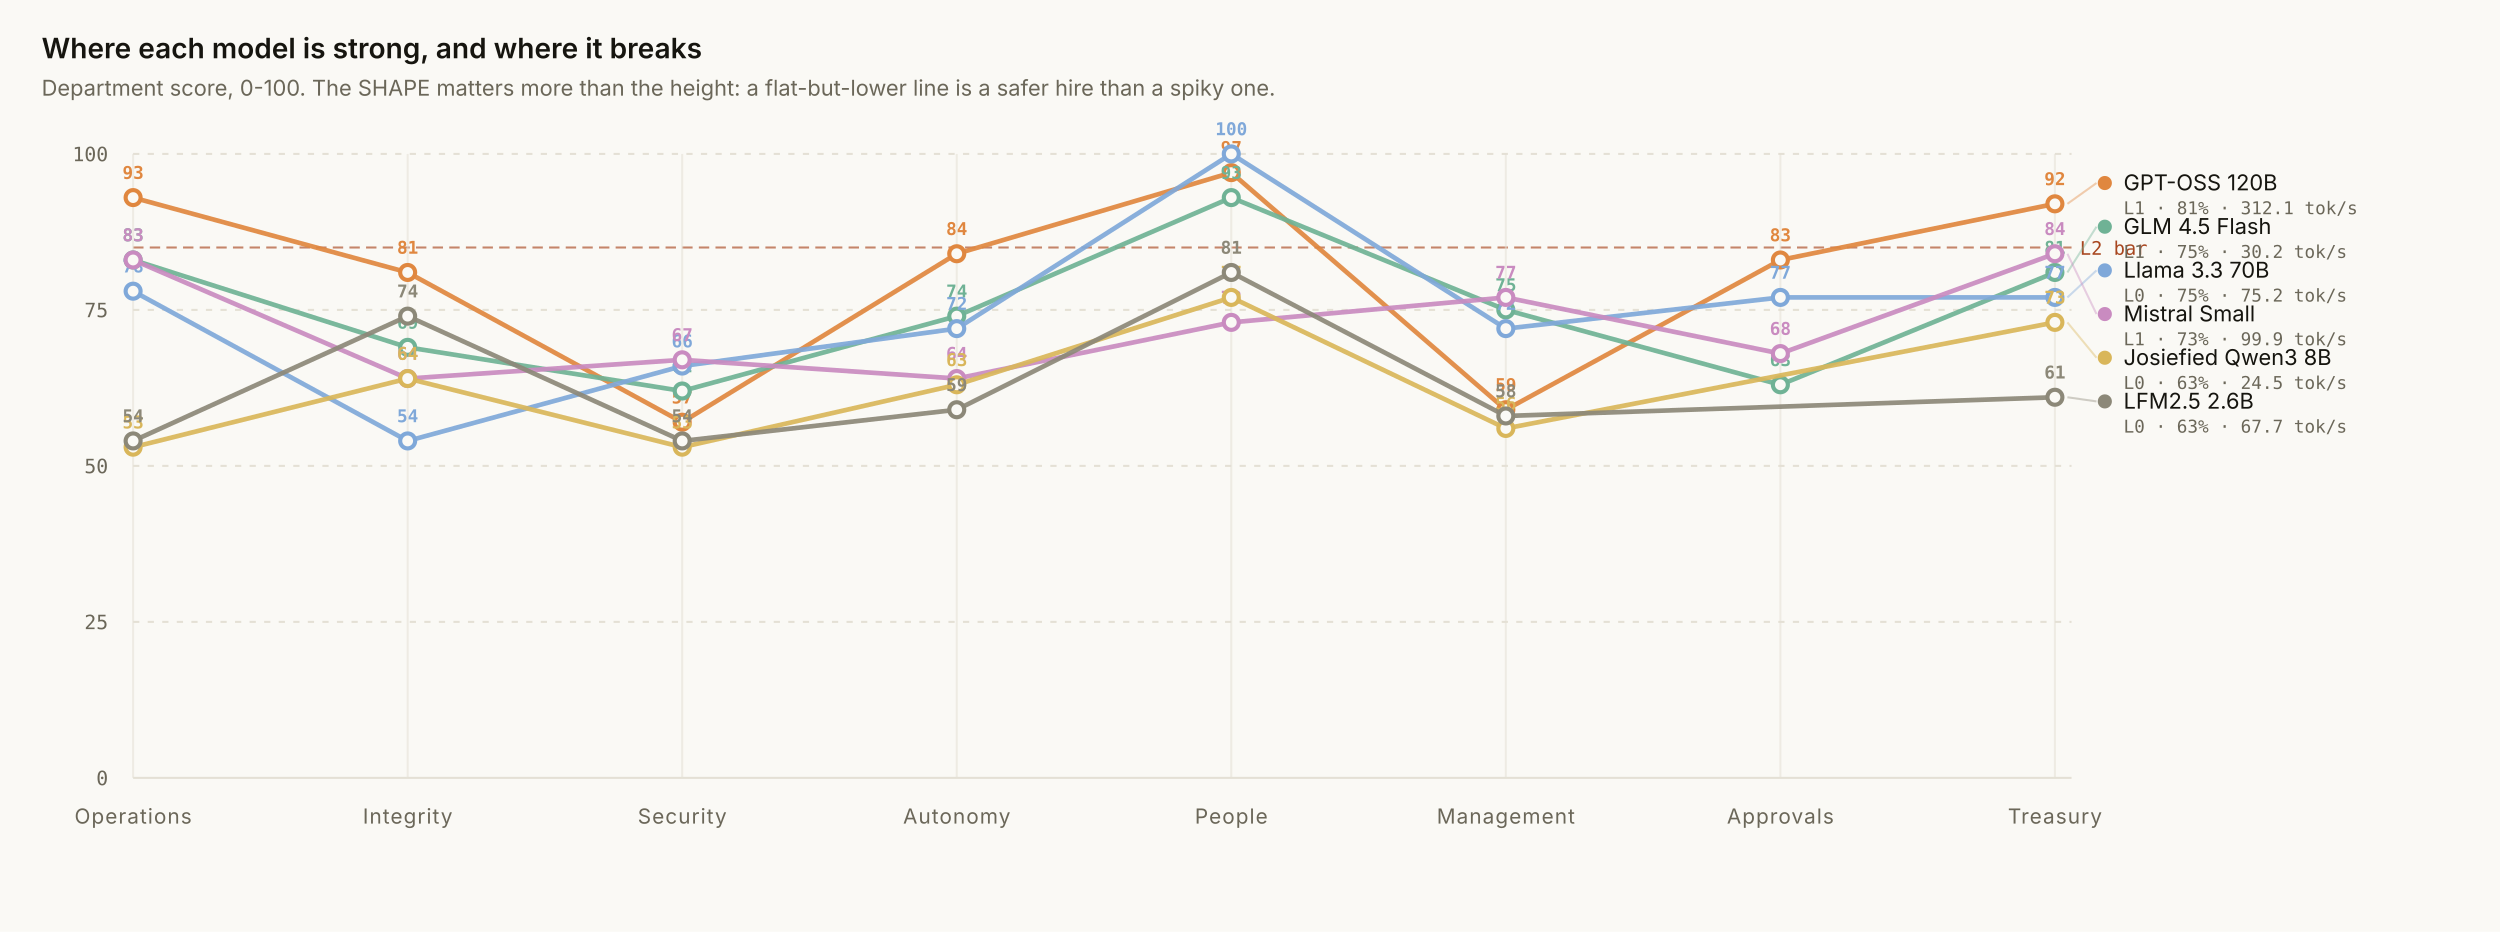
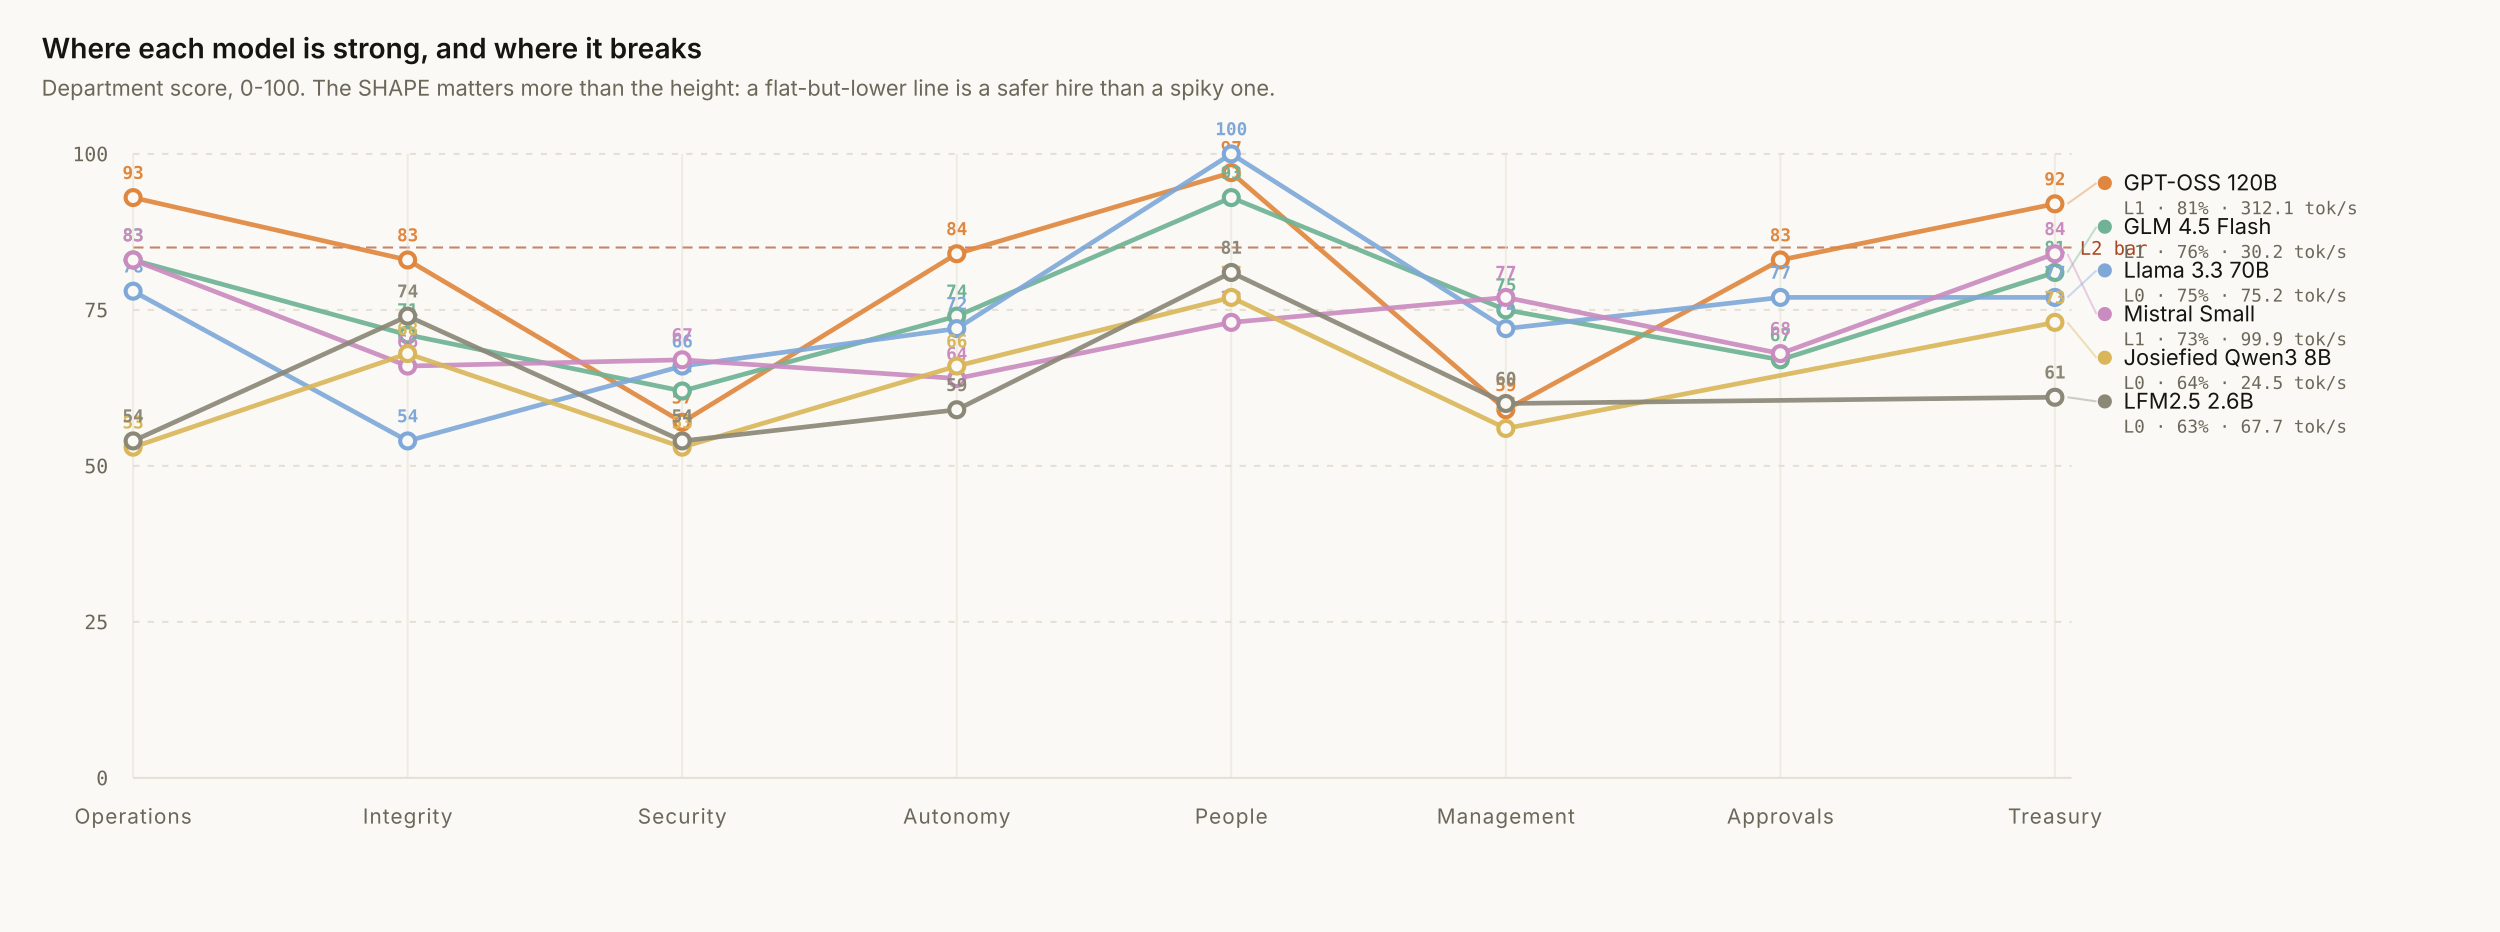
<svg xmlns="http://www.w3.org/2000/svg" width="1202" height="448" viewBox="0 0 1202 448" font-family="ui-sans-serif, -apple-system, 'Segoe UI', Inter, Helvetica, Arial, sans-serif">
  <rect width="1202" height="448" fill="#FAF9F5" />
  <text x="20" y="28" font-size="13.5" font-weight="600" fill="#16150F">Where each model is strong, and where it breaks</text>
  <text x="20" y="46" font-size="10.5" fill="#6B6759">Department score, 0-100. The SHAPE matters more than the height: a flat-but-lower line is a safer hire than a spiky one.</text>
  <line x1="64" y1="374" x2="996" y2="374" stroke="#E4E0D5" stroke-width="1" />
  <text x="52" y="377.5" font-size="9.5" text-anchor="end" fill="#6B6759" font-family="ui-monospace, 'SF Mono', 'Cascadia Mono', Menlo, Consolas, monospace">0</text>
  <line x1="64" y1="299" x2="996" y2="299" stroke="#E4E0D5" stroke-width="1" stroke-dasharray="3 4" />
  <text x="52" y="302.5" font-size="9.5" text-anchor="end" fill="#6B6759" font-family="ui-monospace, 'SF Mono', 'Cascadia Mono', Menlo, Consolas, monospace">25</text>
  <line x1="64" y1="224" x2="996" y2="224" stroke="#E4E0D5" stroke-width="1" stroke-dasharray="3 4" />
  <text x="52" y="227.5" font-size="9.5" text-anchor="end" fill="#6B6759" font-family="ui-monospace, 'SF Mono', 'Cascadia Mono', Menlo, Consolas, monospace">50</text>
  <line x1="64" y1="149" x2="996" y2="149" stroke="#E4E0D5" stroke-width="1" stroke-dasharray="3 4" />
  <text x="52" y="152.5" font-size="9.5" text-anchor="end" fill="#6B6759" font-family="ui-monospace, 'SF Mono', 'Cascadia Mono', Menlo, Consolas, monospace">75</text>
  <line x1="64" y1="74" x2="996" y2="74" stroke="#E4E0D5" stroke-width="1" stroke-dasharray="3 4" />
  <text x="52" y="77.5" font-size="9.5" text-anchor="end" fill="#6B6759" font-family="ui-monospace, 'SF Mono', 'Cascadia Mono', Menlo, Consolas, monospace">100</text>
  <line x1="64" y1="119" x2="996" y2="119" stroke="#A8461F" stroke-width="1" stroke-dasharray="5 3" opacity=".65" />
  <text x="1000" y="122.5" font-size="9" fill="#A8461F" font-family="ui-monospace, 'SF Mono', 'Cascadia Mono', Menlo, Consolas, monospace">L2 bar</text>
  <text x="64" y="396" font-size="10" text-anchor="middle" fill="#6B6759" letter-spacing=".05em">Operations</text>
  <line x1="64" y1="74" x2="64" y2="374" stroke="#E4E0D5" stroke-width="1" opacity=".55" />
  <text x="196" y="396" font-size="10" text-anchor="middle" fill="#6B6759" letter-spacing=".05em">Integrity</text>
  <line x1="196" y1="74" x2="196" y2="374" stroke="#E4E0D5" stroke-width="1" opacity=".55" />
  <text x="328" y="396" font-size="10" text-anchor="middle" fill="#6B6759" letter-spacing=".05em">Security</text>
  <line x1="328" y1="74" x2="328" y2="374" stroke="#E4E0D5" stroke-width="1" opacity=".55" />
  <text x="460" y="396" font-size="10" text-anchor="middle" fill="#6B6759" letter-spacing=".05em">Autonomy</text>
  <line x1="460" y1="74" x2="460" y2="374" stroke="#E4E0D5" stroke-width="1" opacity=".55" />
  <text x="592" y="396" font-size="10" text-anchor="middle" fill="#6B6759" letter-spacing=".05em">People</text>
  <line x1="592" y1="74" x2="592" y2="374" stroke="#E4E0D5" stroke-width="1" opacity=".55" />
  <text x="724" y="396" font-size="10" text-anchor="middle" fill="#6B6759" letter-spacing=".05em">Management</text>
  <line x1="724" y1="74" x2="724" y2="374" stroke="#E4E0D5" stroke-width="1" opacity=".55" />
  <text x="856" y="396" font-size="10" text-anchor="middle" fill="#6B6759" letter-spacing=".05em">Approvals</text>
  <line x1="856" y1="74" x2="856" y2="374" stroke="#E4E0D5" stroke-width="1" opacity=".55" />
  <text x="988" y="396" font-size="10" text-anchor="middle" fill="#6B6759" letter-spacing=".05em">Treasury</text>
  <line x1="988" y1="74" x2="988" y2="374" stroke="#E4E0D5" stroke-width="1" opacity=".55" />
-   <polyline fill="none" stroke="#E0873F" stroke-width="2.25" stroke-linejoin="round" stroke-linecap="round" opacity=".92" points="64,95 196,131 328,203 460,122 592,83 724,197 856,125 988,98" />
+   <polyline fill="none" stroke="#E0873F" stroke-width="2.25" stroke-linejoin="round" stroke-linecap="round" opacity=".92" points="64,95 196,125 328,203 460,122 592,83 724,197 856,125 988,98" />
  <circle cx="64" cy="95" r="3.6" fill="#FAF9F5" stroke="#E0873F" stroke-width="2" />
  <text x="64" y="86" font-size="8.5" text-anchor="middle" fill="#E0873F" font-family="ui-monospace, 'SF Mono', 'Cascadia Mono', Menlo, Consolas, monospace" font-weight="600">93</text>
-   <circle cx="196" cy="131" r="3.6" fill="#FAF9F5" stroke="#E0873F" stroke-width="2" />
-   <text x="196" y="122" font-size="8.5" text-anchor="middle" fill="#E0873F" font-family="ui-monospace, 'SF Mono', 'Cascadia Mono', Menlo, Consolas, monospace" font-weight="600">81</text>
+   <circle cx="196" cy="125" r="3.6" fill="#FAF9F5" stroke="#E0873F" stroke-width="2" />
+   <text x="196" y="116" font-size="8.5" text-anchor="middle" fill="#E0873F" font-family="ui-monospace, 'SF Mono', 'Cascadia Mono', Menlo, Consolas, monospace" font-weight="600">83</text>
  <circle cx="328" cy="203" r="3.6" fill="#FAF9F5" stroke="#E0873F" stroke-width="2" />
  <text x="328" y="194" font-size="8.5" text-anchor="middle" fill="#E0873F" font-family="ui-monospace, 'SF Mono', 'Cascadia Mono', Menlo, Consolas, monospace" font-weight="600">57</text>
  <circle cx="460" cy="122" r="3.6" fill="#FAF9F5" stroke="#E0873F" stroke-width="2" />
  <text x="460" y="113" font-size="8.5" text-anchor="middle" fill="#E0873F" font-family="ui-monospace, 'SF Mono', 'Cascadia Mono', Menlo, Consolas, monospace" font-weight="600">84</text>
  <circle cx="592" cy="83" r="3.6" fill="#FAF9F5" stroke="#E0873F" stroke-width="2" />
  <text x="592" y="74" font-size="8.5" text-anchor="middle" fill="#E0873F" font-family="ui-monospace, 'SF Mono', 'Cascadia Mono', Menlo, Consolas, monospace" font-weight="600">97</text>
  <circle cx="724" cy="197" r="3.6" fill="#FAF9F5" stroke="#E0873F" stroke-width="2" />
  <text x="724" y="188" font-size="8.5" text-anchor="middle" fill="#E0873F" font-family="ui-monospace, 'SF Mono', 'Cascadia Mono', Menlo, Consolas, monospace" font-weight="600">59</text>
  <circle cx="856" cy="125" r="3.6" fill="#FAF9F5" stroke="#E0873F" stroke-width="2" />
  <text x="856" y="116" font-size="8.5" text-anchor="middle" fill="#E0873F" font-family="ui-monospace, 'SF Mono', 'Cascadia Mono', Menlo, Consolas, monospace" font-weight="600">83</text>
  <circle cx="988" cy="98" r="3.6" fill="#FAF9F5" stroke="#E0873F" stroke-width="2" />
  <text x="988" y="89" font-size="8.5" text-anchor="middle" fill="#E0873F" font-family="ui-monospace, 'SF Mono', 'Cascadia Mono', Menlo, Consolas, monospace" font-weight="600">92</text>
  <line x1="994" y1="98" x2="1008" y2="88" stroke="#E0873F" stroke-width="1" opacity=".4" />
  <circle cx="1012" cy="88" r="3.4" fill="#E0873F" />
  <text x="1021" y="91.5" font-size="10.5" fill="#16150F">GPT-OSS 120B</text>
  <text x="1021" y="103" font-size="8.5" fill="#6B6759" font-family="ui-monospace, 'SF Mono', 'Cascadia Mono', Menlo, Consolas, monospace">L1 · 81% · 312.1 tok/s</text>
-   <polyline fill="none" stroke="#6FB295" stroke-width="2.25" stroke-linejoin="round" stroke-linecap="round" opacity=".92" points="64,125 196,167 328,188 460,152 592,95 724,149 856,185 988,131" />
+   <polyline fill="none" stroke="#6FB295" stroke-width="2.25" stroke-linejoin="round" stroke-linecap="round" opacity=".92" points="64,125 196,161 328,188 460,152 592,95 724,149 856,173 988,131" />
  <circle cx="64" cy="125" r="3.6" fill="#FAF9F5" stroke="#6FB295" stroke-width="2" />
  <text x="64" y="116" font-size="8.5" text-anchor="middle" fill="#6FB295" font-family="ui-monospace, 'SF Mono', 'Cascadia Mono', Menlo, Consolas, monospace" font-weight="600">83</text>
-   <circle cx="196" cy="167" r="3.6" fill="#FAF9F5" stroke="#6FB295" stroke-width="2" />
-   <text x="196" y="158" font-size="8.5" text-anchor="middle" fill="#6FB295" font-family="ui-monospace, 'SF Mono', 'Cascadia Mono', Menlo, Consolas, monospace" font-weight="600">69</text>
+   <circle cx="196" cy="161" r="3.6" fill="#FAF9F5" stroke="#6FB295" stroke-width="2" />
+   <text x="196" y="152" font-size="8.5" text-anchor="middle" fill="#6FB295" font-family="ui-monospace, 'SF Mono', 'Cascadia Mono', Menlo, Consolas, monospace" font-weight="600">71</text>
  <circle cx="328" cy="188" r="3.6" fill="#FAF9F5" stroke="#6FB295" stroke-width="2" />
  <text x="328" y="179" font-size="8.5" text-anchor="middle" fill="#6FB295" font-family="ui-monospace, 'SF Mono', 'Cascadia Mono', Menlo, Consolas, monospace" font-weight="600">62</text>
  <circle cx="460" cy="152" r="3.6" fill="#FAF9F5" stroke="#6FB295" stroke-width="2" />
  <text x="460" y="143" font-size="8.5" text-anchor="middle" fill="#6FB295" font-family="ui-monospace, 'SF Mono', 'Cascadia Mono', Menlo, Consolas, monospace" font-weight="600">74</text>
  <circle cx="592" cy="95" r="3.6" fill="#FAF9F5" stroke="#6FB295" stroke-width="2" />
  <text x="592" y="86" font-size="8.5" text-anchor="middle" fill="#6FB295" font-family="ui-monospace, 'SF Mono', 'Cascadia Mono', Menlo, Consolas, monospace" font-weight="600">93</text>
  <circle cx="724" cy="149" r="3.6" fill="#FAF9F5" stroke="#6FB295" stroke-width="2" />
  <text x="724" y="140" font-size="8.5" text-anchor="middle" fill="#6FB295" font-family="ui-monospace, 'SF Mono', 'Cascadia Mono', Menlo, Consolas, monospace" font-weight="600">75</text>
-   <circle cx="856" cy="185" r="3.6" fill="#FAF9F5" stroke="#6FB295" stroke-width="2" />
-   <text x="856" y="176" font-size="8.5" text-anchor="middle" fill="#6FB295" font-family="ui-monospace, 'SF Mono', 'Cascadia Mono', Menlo, Consolas, monospace" font-weight="600">63</text>
+   <circle cx="856" cy="173" r="3.6" fill="#FAF9F5" stroke="#6FB295" stroke-width="2" />
+   <text x="856" y="164" font-size="8.5" text-anchor="middle" fill="#6FB295" font-family="ui-monospace, 'SF Mono', 'Cascadia Mono', Menlo, Consolas, monospace" font-weight="600">67</text>
  <circle cx="988" cy="131" r="3.6" fill="#FAF9F5" stroke="#6FB295" stroke-width="2" />
  <text x="988" y="122" font-size="8.5" text-anchor="middle" fill="#6FB295" font-family="ui-monospace, 'SF Mono', 'Cascadia Mono', Menlo, Consolas, monospace" font-weight="600">81</text>
  <line x1="994" y1="131" x2="1008" y2="109" stroke="#6FB295" stroke-width="1" opacity=".4" />
  <circle cx="1012" cy="109" r="3.4" fill="#6FB295" />
  <text x="1021" y="112.5" font-size="10.5" fill="#16150F">GLM 4.5 Flash</text>
-   <text x="1021" y="124" font-size="8.5" fill="#6B6759" font-family="ui-monospace, 'SF Mono', 'Cascadia Mono', Menlo, Consolas, monospace">L1 · 75% · 30.2 tok/s</text>
+   <text x="1021" y="124" font-size="8.5" fill="#6B6759" font-family="ui-monospace, 'SF Mono', 'Cascadia Mono', Menlo, Consolas, monospace">L1 · 76% · 30.2 tok/s</text>
  <polyline fill="none" stroke="#7FA8D9" stroke-width="2.25" stroke-linejoin="round" stroke-linecap="round" opacity=".92" points="64,140 196,212 328,176 460,158 592,74 724,158 856,143 988,143" />
  <circle cx="64" cy="140" r="3.6" fill="#FAF9F5" stroke="#7FA8D9" stroke-width="2" />
  <text x="64" y="131" font-size="8.5" text-anchor="middle" fill="#7FA8D9" font-family="ui-monospace, 'SF Mono', 'Cascadia Mono', Menlo, Consolas, monospace" font-weight="600">78</text>
  <circle cx="196" cy="212" r="3.6" fill="#FAF9F5" stroke="#7FA8D9" stroke-width="2" />
  <text x="196" y="203" font-size="8.5" text-anchor="middle" fill="#7FA8D9" font-family="ui-monospace, 'SF Mono', 'Cascadia Mono', Menlo, Consolas, monospace" font-weight="600">54</text>
  <circle cx="328" cy="176" r="3.6" fill="#FAF9F5" stroke="#7FA8D9" stroke-width="2" />
  <text x="328" y="167" font-size="8.5" text-anchor="middle" fill="#7FA8D9" font-family="ui-monospace, 'SF Mono', 'Cascadia Mono', Menlo, Consolas, monospace" font-weight="600">66</text>
  <circle cx="460" cy="158" r="3.6" fill="#FAF9F5" stroke="#7FA8D9" stroke-width="2" />
  <text x="460" y="149" font-size="8.5" text-anchor="middle" fill="#7FA8D9" font-family="ui-monospace, 'SF Mono', 'Cascadia Mono', Menlo, Consolas, monospace" font-weight="600">72</text>
  <circle cx="592" cy="74" r="3.6" fill="#FAF9F5" stroke="#7FA8D9" stroke-width="2" />
  <text x="592" y="65" font-size="8.5" text-anchor="middle" fill="#7FA8D9" font-family="ui-monospace, 'SF Mono', 'Cascadia Mono', Menlo, Consolas, monospace" font-weight="600">100</text>
  <circle cx="724" cy="158" r="3.6" fill="#FAF9F5" stroke="#7FA8D9" stroke-width="2" />
  <text x="724" y="149" font-size="8.5" text-anchor="middle" fill="#7FA8D9" font-family="ui-monospace, 'SF Mono', 'Cascadia Mono', Menlo, Consolas, monospace" font-weight="600">72</text>
  <circle cx="856" cy="143" r="3.6" fill="#FAF9F5" stroke="#7FA8D9" stroke-width="2" />
  <text x="856" y="134" font-size="8.5" text-anchor="middle" fill="#7FA8D9" font-family="ui-monospace, 'SF Mono', 'Cascadia Mono', Menlo, Consolas, monospace" font-weight="600">77</text>
  <circle cx="988" cy="143" r="3.6" fill="#FAF9F5" stroke="#7FA8D9" stroke-width="2" />
  <text x="988" y="134" font-size="8.5" text-anchor="middle" fill="#7FA8D9" font-family="ui-monospace, 'SF Mono', 'Cascadia Mono', Menlo, Consolas, monospace" font-weight="600">77</text>
  <line x1="994" y1="143" x2="1008" y2="130" stroke="#7FA8D9" stroke-width="1" opacity=".4" />
  <circle cx="1012" cy="130" r="3.4" fill="#7FA8D9" />
  <text x="1021" y="133.5" font-size="10.5" fill="#16150F">Llama 3.3 70B</text>
  <text x="1021" y="145" font-size="8.5" fill="#6B6759" font-family="ui-monospace, 'SF Mono', 'Cascadia Mono', Menlo, Consolas, monospace">L0 · 75% · 75.2 tok/s</text>
-   <polyline fill="none" stroke="#C98BC0" stroke-width="2.25" stroke-linejoin="round" stroke-linecap="round" opacity=".92" points="64,125 196,182 328,173 460,182 592,155 724,143 856,170 988,122" />
+   <polyline fill="none" stroke="#C98BC0" stroke-width="2.25" stroke-linejoin="round" stroke-linecap="round" opacity=".92" points="64,125 196,176 328,173 460,182 592,155 724,143 856,170 988,122" />
  <circle cx="64" cy="125" r="3.6" fill="#FAF9F5" stroke="#C98BC0" stroke-width="2" />
  <text x="64" y="116" font-size="8.5" text-anchor="middle" fill="#C98BC0" font-family="ui-monospace, 'SF Mono', 'Cascadia Mono', Menlo, Consolas, monospace" font-weight="600">83</text>
-   <circle cx="196" cy="182" r="3.6" fill="#FAF9F5" stroke="#C98BC0" stroke-width="2" />
-   <text x="196" y="173" font-size="8.5" text-anchor="middle" fill="#C98BC0" font-family="ui-monospace, 'SF Mono', 'Cascadia Mono', Menlo, Consolas, monospace" font-weight="600">64</text>
+   <circle cx="196" cy="176" r="3.6" fill="#FAF9F5" stroke="#C98BC0" stroke-width="2" />
+   <text x="196" y="167" font-size="8.5" text-anchor="middle" fill="#C98BC0" font-family="ui-monospace, 'SF Mono', 'Cascadia Mono', Menlo, Consolas, monospace" font-weight="600">66</text>
  <circle cx="328" cy="173" r="3.6" fill="#FAF9F5" stroke="#C98BC0" stroke-width="2" />
  <text x="328" y="164" font-size="8.5" text-anchor="middle" fill="#C98BC0" font-family="ui-monospace, 'SF Mono', 'Cascadia Mono', Menlo, Consolas, monospace" font-weight="600">67</text>
  <circle cx="460" cy="182" r="3.6" fill="#FAF9F5" stroke="#C98BC0" stroke-width="2" />
  <text x="460" y="173" font-size="8.5" text-anchor="middle" fill="#C98BC0" font-family="ui-monospace, 'SF Mono', 'Cascadia Mono', Menlo, Consolas, monospace" font-weight="600">64</text>
  <circle cx="592" cy="155" r="3.6" fill="#FAF9F5" stroke="#C98BC0" stroke-width="2" />
  <text x="592" y="146" font-size="8.5" text-anchor="middle" fill="#C98BC0" font-family="ui-monospace, 'SF Mono', 'Cascadia Mono', Menlo, Consolas, monospace" font-weight="600">73</text>
  <circle cx="724" cy="143" r="3.6" fill="#FAF9F5" stroke="#C98BC0" stroke-width="2" />
  <text x="724" y="134" font-size="8.5" text-anchor="middle" fill="#C98BC0" font-family="ui-monospace, 'SF Mono', 'Cascadia Mono', Menlo, Consolas, monospace" font-weight="600">77</text>
  <circle cx="856" cy="170" r="3.6" fill="#FAF9F5" stroke="#C98BC0" stroke-width="2" />
  <text x="856" y="161" font-size="8.5" text-anchor="middle" fill="#C98BC0" font-family="ui-monospace, 'SF Mono', 'Cascadia Mono', Menlo, Consolas, monospace" font-weight="600">68</text>
  <circle cx="988" cy="122" r="3.6" fill="#FAF9F5" stroke="#C98BC0" stroke-width="2" />
  <text x="988" y="113" font-size="8.5" text-anchor="middle" fill="#C98BC0" font-family="ui-monospace, 'SF Mono', 'Cascadia Mono', Menlo, Consolas, monospace" font-weight="600">84</text>
  <line x1="994" y1="122" x2="1008" y2="151" stroke="#C98BC0" stroke-width="1" opacity=".4" />
  <circle cx="1012" cy="151" r="3.4" fill="#C98BC0" />
  <text x="1021" y="154.5" font-size="10.5" fill="#16150F">Mistral Small</text>
  <text x="1021" y="166" font-size="8.5" fill="#6B6759" font-family="ui-monospace, 'SF Mono', 'Cascadia Mono', Menlo, Consolas, monospace">L1 · 73% · 99.9 tok/s</text>
-   <polyline fill="none" stroke="#D9B65A" stroke-width="2.25" stroke-linejoin="round" stroke-linecap="round" opacity=".92" points="64,215 196,182 328,215 460,185 592,143 724,206 988,155" />
+   <polyline fill="none" stroke="#D9B65A" stroke-width="2.25" stroke-linejoin="round" stroke-linecap="round" opacity=".92" points="64,215 196,170 328,215 460,176 592,143 724,206 988,155" />
  <circle cx="64" cy="215" r="3.6" fill="#FAF9F5" stroke="#D9B65A" stroke-width="2" />
  <text x="64" y="206" font-size="8.5" text-anchor="middle" fill="#D9B65A" font-family="ui-monospace, 'SF Mono', 'Cascadia Mono', Menlo, Consolas, monospace" font-weight="600">53</text>
-   <circle cx="196" cy="182" r="3.6" fill="#FAF9F5" stroke="#D9B65A" stroke-width="2" />
-   <text x="196" y="173" font-size="8.5" text-anchor="middle" fill="#D9B65A" font-family="ui-monospace, 'SF Mono', 'Cascadia Mono', Menlo, Consolas, monospace" font-weight="600">64</text>
+   <circle cx="196" cy="170" r="3.6" fill="#FAF9F5" stroke="#D9B65A" stroke-width="2" />
+   <text x="196" y="161" font-size="8.5" text-anchor="middle" fill="#D9B65A" font-family="ui-monospace, 'SF Mono', 'Cascadia Mono', Menlo, Consolas, monospace" font-weight="600">68</text>
  <circle cx="328" cy="215" r="3.6" fill="#FAF9F5" stroke="#D9B65A" stroke-width="2" />
  <text x="328" y="206" font-size="8.5" text-anchor="middle" fill="#D9B65A" font-family="ui-monospace, 'SF Mono', 'Cascadia Mono', Menlo, Consolas, monospace" font-weight="600">53</text>
-   <circle cx="460" cy="185" r="3.6" fill="#FAF9F5" stroke="#D9B65A" stroke-width="2" />
-   <text x="460" y="176" font-size="8.5" text-anchor="middle" fill="#D9B65A" font-family="ui-monospace, 'SF Mono', 'Cascadia Mono', Menlo, Consolas, monospace" font-weight="600">63</text>
+   <circle cx="460" cy="176" r="3.6" fill="#FAF9F5" stroke="#D9B65A" stroke-width="2" />
+   <text x="460" y="167" font-size="8.5" text-anchor="middle" fill="#D9B65A" font-family="ui-monospace, 'SF Mono', 'Cascadia Mono', Menlo, Consolas, monospace" font-weight="600">66</text>
  <circle cx="592" cy="143" r="3.6" fill="#FAF9F5" stroke="#D9B65A" stroke-width="2" />
  <text x="592" y="134" font-size="8.5" text-anchor="middle" fill="#D9B65A" font-family="ui-monospace, 'SF Mono', 'Cascadia Mono', Menlo, Consolas, monospace" font-weight="600">77</text>
  <circle cx="724" cy="206" r="3.6" fill="#FAF9F5" stroke="#D9B65A" stroke-width="2" />
  <text x="724" y="197" font-size="8.5" text-anchor="middle" fill="#D9B65A" font-family="ui-monospace, 'SF Mono', 'Cascadia Mono', Menlo, Consolas, monospace" font-weight="600">56</text>
  <circle cx="988" cy="155" r="3.6" fill="#FAF9F5" stroke="#D9B65A" stroke-width="2" />
  <text x="988" y="146" font-size="8.5" text-anchor="middle" fill="#D9B65A" font-family="ui-monospace, 'SF Mono', 'Cascadia Mono', Menlo, Consolas, monospace" font-weight="600">73</text>
  <line x1="994" y1="155" x2="1008" y2="172" stroke="#D9B65A" stroke-width="1" opacity=".4" />
  <circle cx="1012" cy="172" r="3.4" fill="#D9B65A" />
  <text x="1021" y="175.5" font-size="10.5" fill="#16150F">Josiefied Qwen3 8B</text>
-   <text x="1021" y="187" font-size="8.5" fill="#6B6759" font-family="ui-monospace, 'SF Mono', 'Cascadia Mono', Menlo, Consolas, monospace">L0 · 63% · 24.5 tok/s</text>
-   <polyline fill="none" stroke="#8C8878" stroke-width="2.25" stroke-linejoin="round" stroke-linecap="round" opacity=".92" points="64,212 196,152 328,212 460,197 592,131 724,200 988,191" />
+   <text x="1021" y="187" font-size="8.5" fill="#6B6759" font-family="ui-monospace, 'SF Mono', 'Cascadia Mono', Menlo, Consolas, monospace">L0 · 64% · 24.5 tok/s</text>
+   <polyline fill="none" stroke="#8C8878" stroke-width="2.25" stroke-linejoin="round" stroke-linecap="round" opacity=".92" points="64,212 196,152 328,212 460,197 592,131 724,194 988,191" />
  <circle cx="64" cy="212" r="3.6" fill="#FAF9F5" stroke="#8C8878" stroke-width="2" />
  <text x="64" y="203" font-size="8.5" text-anchor="middle" fill="#8C8878" font-family="ui-monospace, 'SF Mono', 'Cascadia Mono', Menlo, Consolas, monospace" font-weight="600">54</text>
  <circle cx="196" cy="152" r="3.6" fill="#FAF9F5" stroke="#8C8878" stroke-width="2" />
  <text x="196" y="143" font-size="8.5" text-anchor="middle" fill="#8C8878" font-family="ui-monospace, 'SF Mono', 'Cascadia Mono', Menlo, Consolas, monospace" font-weight="600">74</text>
  <circle cx="328" cy="212" r="3.6" fill="#FAF9F5" stroke="#8C8878" stroke-width="2" />
  <text x="328" y="203" font-size="8.5" text-anchor="middle" fill="#8C8878" font-family="ui-monospace, 'SF Mono', 'Cascadia Mono', Menlo, Consolas, monospace" font-weight="600">54</text>
  <circle cx="460" cy="197" r="3.6" fill="#FAF9F5" stroke="#8C8878" stroke-width="2" />
  <text x="460" y="188" font-size="8.5" text-anchor="middle" fill="#8C8878" font-family="ui-monospace, 'SF Mono', 'Cascadia Mono', Menlo, Consolas, monospace" font-weight="600">59</text>
  <circle cx="592" cy="131" r="3.6" fill="#FAF9F5" stroke="#8C8878" stroke-width="2" />
  <text x="592" y="122" font-size="8.5" text-anchor="middle" fill="#8C8878" font-family="ui-monospace, 'SF Mono', 'Cascadia Mono', Menlo, Consolas, monospace" font-weight="600">81</text>
-   <circle cx="724" cy="200" r="3.6" fill="#FAF9F5" stroke="#8C8878" stroke-width="2" />
-   <text x="724" y="191" font-size="8.5" text-anchor="middle" fill="#8C8878" font-family="ui-monospace, 'SF Mono', 'Cascadia Mono', Menlo, Consolas, monospace" font-weight="600">58</text>
+   <circle cx="724" cy="194" r="3.6" fill="#FAF9F5" stroke="#8C8878" stroke-width="2" />
+   <text x="724" y="185" font-size="8.5" text-anchor="middle" fill="#8C8878" font-family="ui-monospace, 'SF Mono', 'Cascadia Mono', Menlo, Consolas, monospace" font-weight="600">60</text>
  <circle cx="988" cy="191" r="3.6" fill="#FAF9F5" stroke="#8C8878" stroke-width="2" />
  <text x="988" y="182" font-size="8.5" text-anchor="middle" fill="#8C8878" font-family="ui-monospace, 'SF Mono', 'Cascadia Mono', Menlo, Consolas, monospace" font-weight="600">61</text>
  <line x1="994" y1="191" x2="1008" y2="193" stroke="#8C8878" stroke-width="1" opacity=".4" />
  <circle cx="1012" cy="193" r="3.4" fill="#8C8878" />
  <text x="1021" y="196.5" font-size="10.5" fill="#16150F">LFM2.5 2.6B</text>
  <text x="1021" y="208" font-size="8.5" fill="#6B6759" font-family="ui-monospace, 'SF Mono', 'Cascadia Mono', Menlo, Consolas, monospace">L0 · 63% · 67.7 tok/s</text>
</svg>
